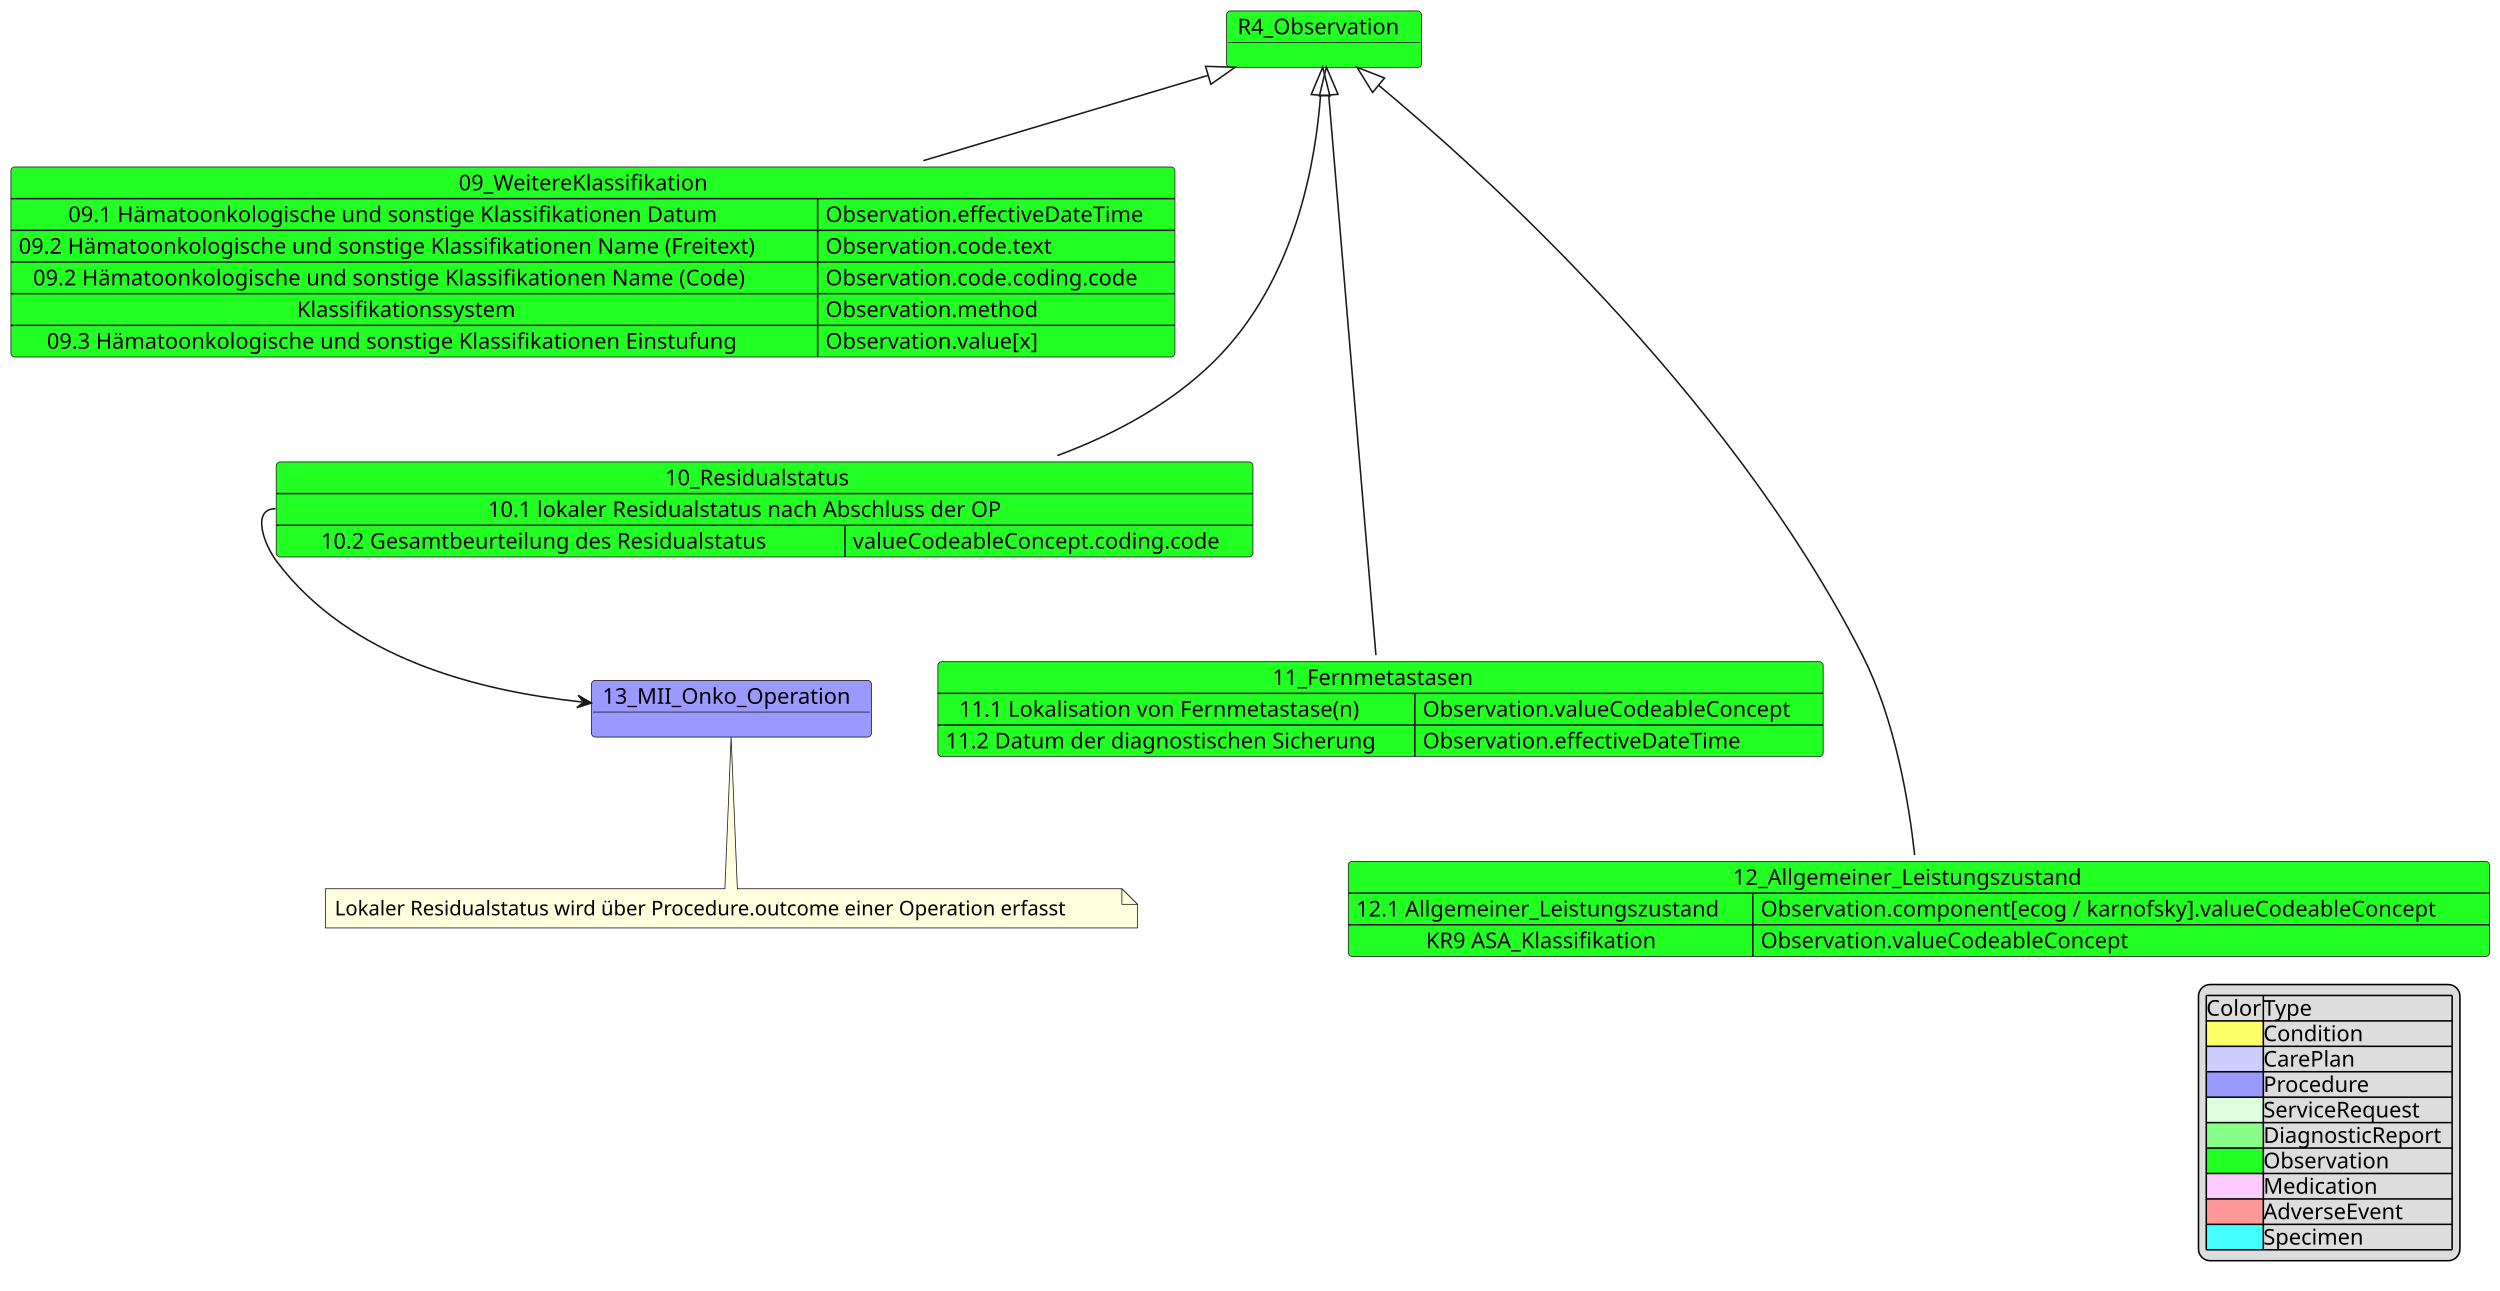
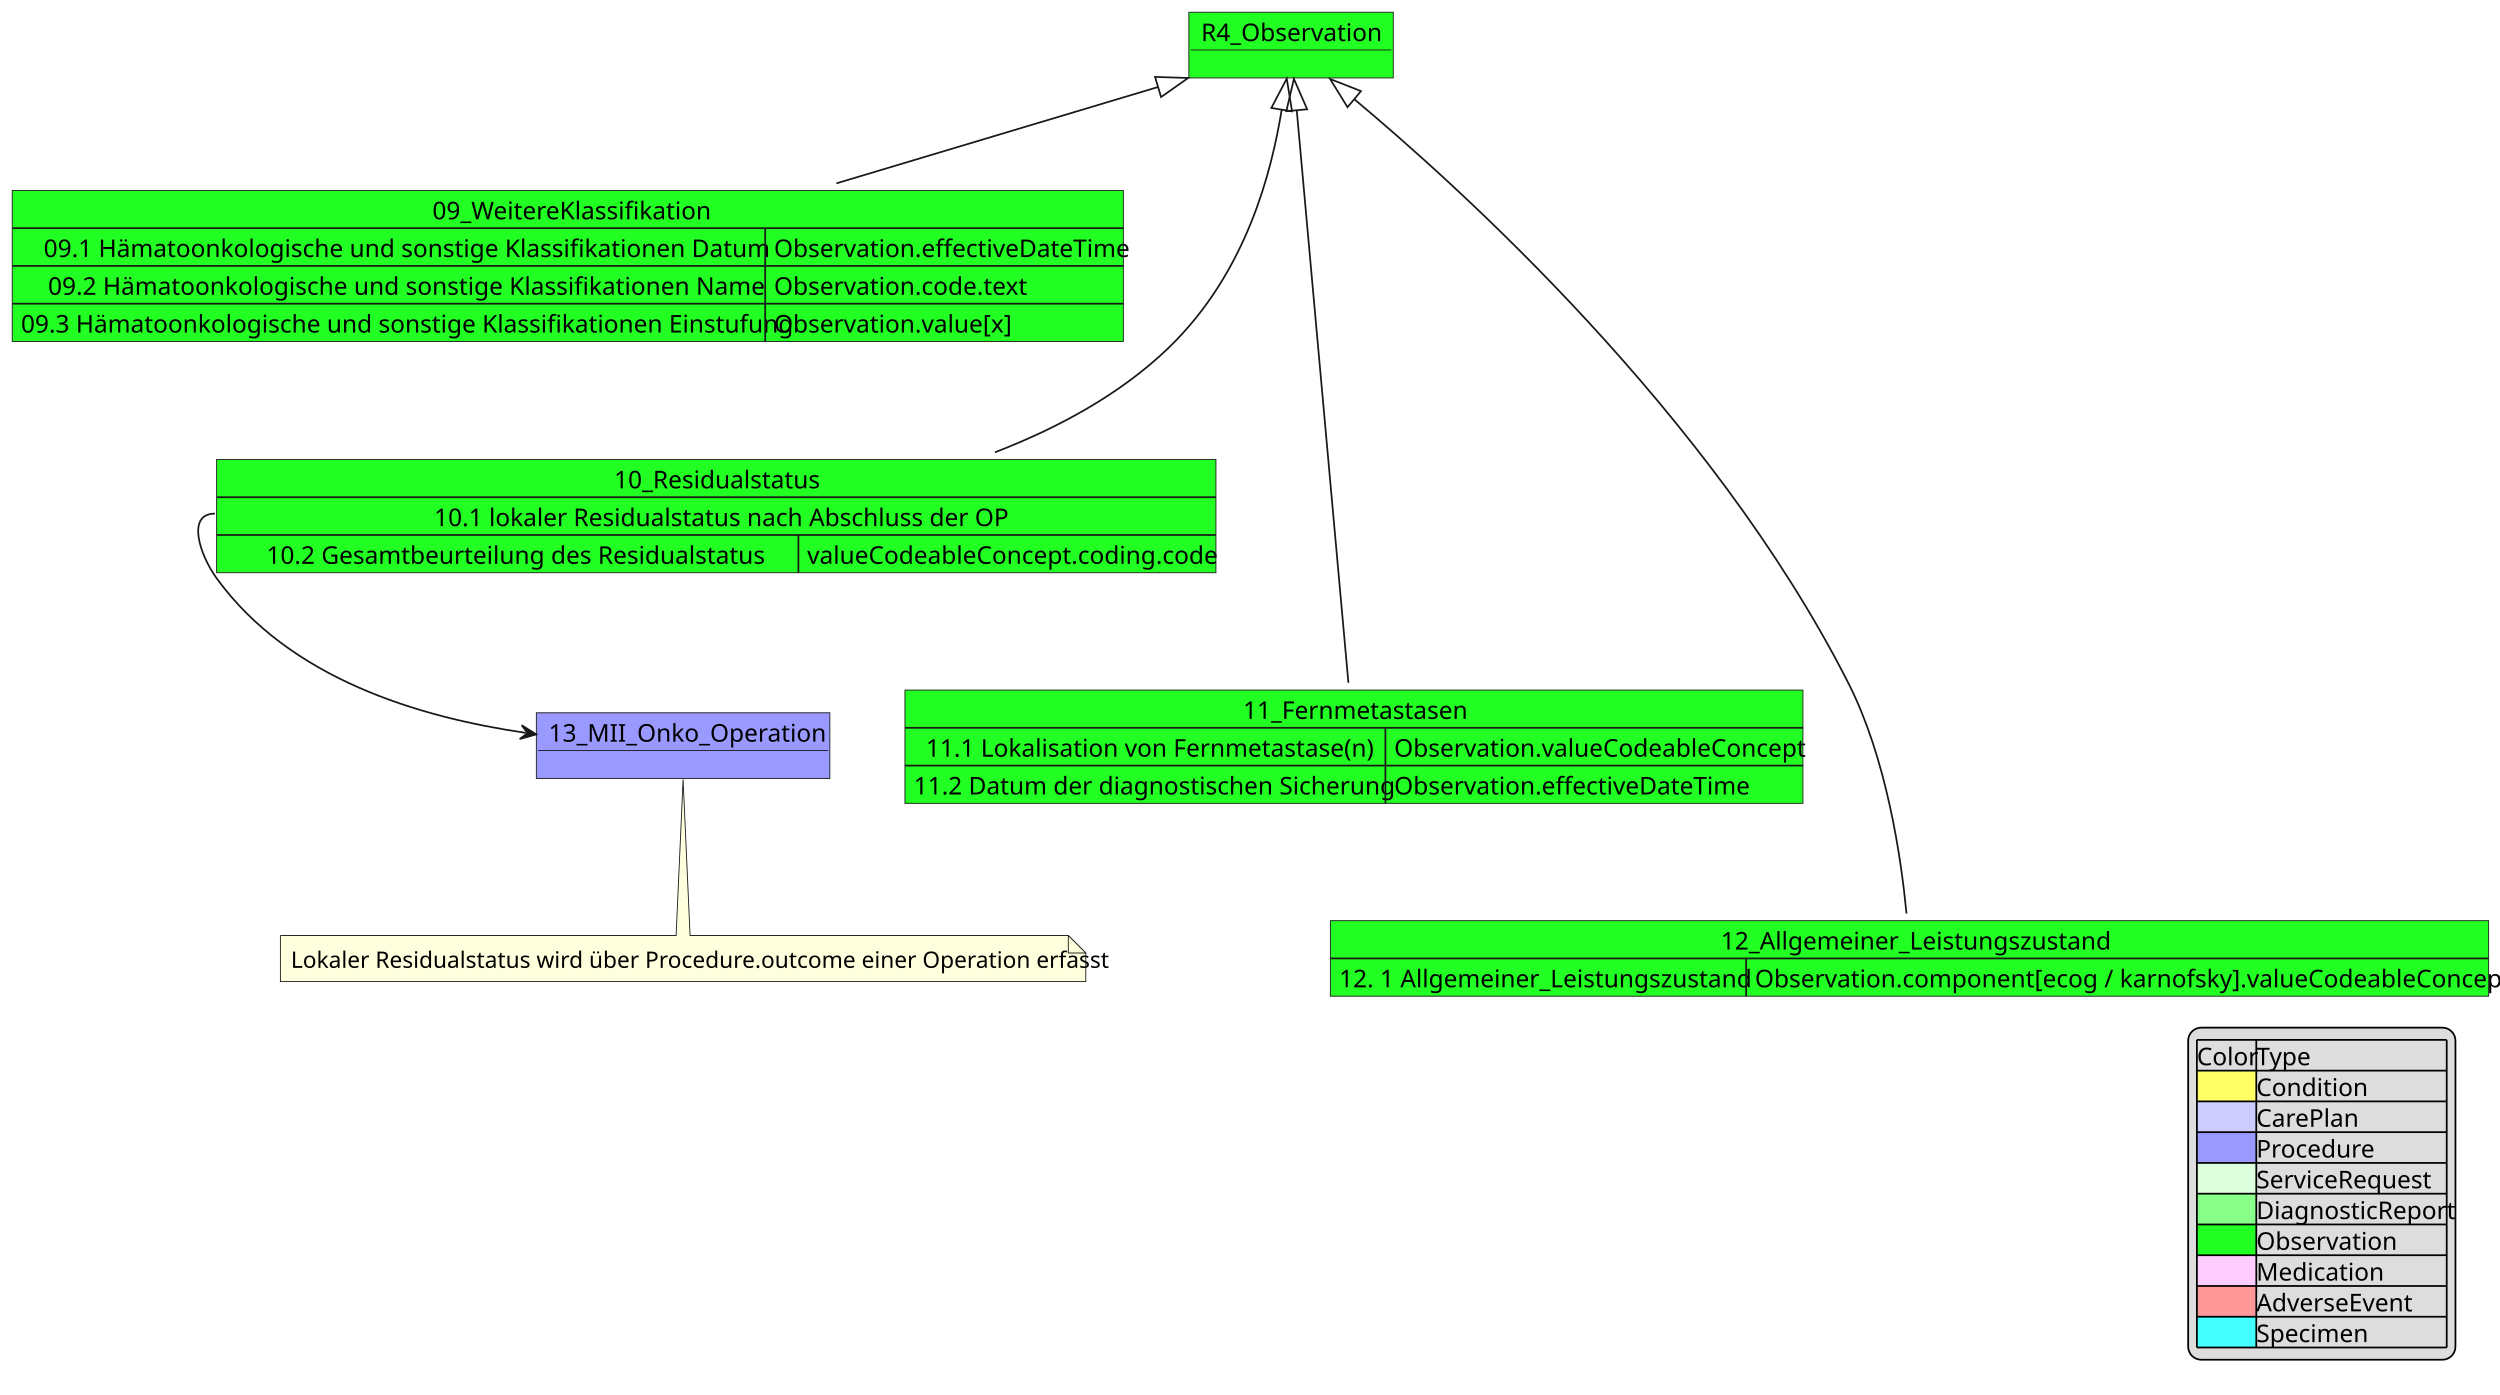
- <svg xmlns="http://www.w3.org/2000/svg" contentStyleType="text/css" data-diagram-type="CLASS" height="827px" preserveAspectRatio="none" style="width:1602px;height:827px;background:#FFFFFF;" version="1.1" viewBox="0 0 1602 827" width="1602px" zoomAndPan="magnify">
+ <svg xmlns="http://www.w3.org/2000/svg" contentStyleType="text/css" height="798px" preserveAspectRatio="none" style="width:1431px;height:798px;background:#FFFFFF;" version="1.1" viewBox="0 0 1431 798" width="1431px" zoomAndPan="magnify">
  <defs />
  <g>
-     <g class="entity" data-entity="R4_Observation" data-source-line="1" data-uid="ent0002" id="entity_R4_Observation">
-       <rect fill="#22FF22" height="36.297" rx="2.5" ry="2.5" style="stroke:#181818;stroke-width:0.5;" width="124.886" x="786" y="7" />
-       <text fill="#000000" font-family="sans-serif" font-size="14" lengthAdjust="spacing" textLength="110.886" x="793" y="21.995">R4_Observation</text>
-       <line style="stroke:#181818;stroke-width:0.5;" x1="787" x2="909.886" y1="27.297" y2="27.297" />
+     <g id="elem_R4_Observation">
+       <rect fill="#22FF22" height="37.609" style="stroke:#181818;stroke-width:0.5;" width="117" x="680.5" y="7" />
+       <text fill="#000000" font-family="sans-serif" font-size="14" lengthAdjust="spacing" textLength="103" x="687.5" y="23.533">R4_Observation</text>
+       <line style="stroke:#181818;stroke-width:0.5;" x1="681.5" x2="796.5" y1="28.609" y2="28.609" />
    </g>
-     <g class="entity" data-entity="09_WeitereKlassifikation" data-source-line="2" data-uid="ent0003" id="entity_09_WeitereKlassifikation">
-       <rect fill="#22FF22" height="121.781" rx="2.5" ry="2.5" style="stroke:#181818;stroke-width:0.5;" width="745.874" x="7" y="107" />
-       <text fill="#000000" font-family="sans-serif" font-size="14" lengthAdjust="spacing" textLength="172.081" x="293.897" y="121.995">09_WeitereKlassifikation</text>
-       <line style="stroke:#181818;stroke-width:1;" x1="7" x2="752.874" y1="127.297" y2="127.297" />
-       <text fill="#000000" font-family="sans-serif" font-size="14" lengthAdjust="spacing" textLength="443.454" x="43.753" y="142.292">09.1 Hämatoonkologische und sonstige Klassifikationen Datum</text>
-       <text fill="#000000" font-family="sans-serif" font-size="14" lengthAdjust="spacing" textLength="218.914" x="528.96" y="142.292">Observation.effectiveDateTime</text>
-       <line style="stroke:#181818;stroke-width:1;" x1="523.96" x2="523.96" y1="127.297" y2="147.594" />
-       <line style="stroke:#181818;stroke-width:1;" x1="7" x2="752.874" y1="147.594" y2="147.594" />
-       <text fill="#000000" font-family="sans-serif" font-size="14" lengthAdjust="spacing" textLength="506.96" x="12" y="162.589">09.2 Hämatoonkologische und sonstige Klassifikationen Name (Freitext)</text>
-       <text fill="#000000" font-family="sans-serif" font-size="14" lengthAdjust="spacing" textLength="155.791" x="528.96" y="162.589">Observation.code.text</text>
-       <line style="stroke:#181818;stroke-width:1;" x1="523.96" x2="523.96" y1="147.594" y2="167.891" />
-       <line style="stroke:#181818;stroke-width:1;" x1="7" x2="752.874" y1="167.891" y2="167.891" />
-       <text fill="#000000" font-family="sans-serif" font-size="14" lengthAdjust="spacing" textLength="488.612" x="21.174" y="182.886">09.2 Hämatoonkologische und sonstige Klassifikationen Name (Code)</text>
-       <text fill="#000000" font-family="sans-serif" font-size="14" lengthAdjust="spacing" textLength="212.926" x="528.96" y="182.886">Observation.code.coding.code</text>
-       <line style="stroke:#181818;stroke-width:1;" x1="523.96" x2="523.96" y1="167.891" y2="188.188" />
-       <line style="stroke:#181818;stroke-width:1;" x1="7" x2="752.874" y1="188.188" y2="188.188" />
-       <text fill="#000000" font-family="sans-serif" font-size="14" lengthAdjust="spacing" textLength="150.356" x="190.302" y="203.183">Klassifikationssystem</text>
-       <text fill="#000000" font-family="sans-serif" font-size="14" lengthAdjust="spacing" textLength="143.767" x="528.96" y="203.183">Observation.method</text>
-       <line style="stroke:#181818;stroke-width:1;" x1="523.96" x2="523.96" y1="188.188" y2="208.484" />
-       <line style="stroke:#181818;stroke-width:1;" x1="7" x2="752.874" y1="208.484" y2="208.484" />
-       <text fill="#000000" font-family="sans-serif" font-size="14" lengthAdjust="spacing" textLength="470.921" x="30.02" y="223.48">09.3 Hämatoonkologische und sonstige Klassifikationen Einstufung</text>
-       <text fill="#000000" font-family="sans-serif" font-size="14" lengthAdjust="spacing" textLength="147.15" x="528.96" y="223.48">Observation.value[x]</text>
-       <line style="stroke:#181818;stroke-width:1;" x1="523.96" x2="523.96" y1="208.484" y2="228.781" />
+     <g id="elem_09_WeitereKlassifikation">
+       <rect fill="#22FF22" height="86.438" style="stroke:#181818;stroke-width:0.5;" width="636" x="7" y="109" />
+       <text fill="#000000" font-family="sans-serif" font-size="14" lengthAdjust="spacing" textLength="155" x="247.5" y="125.533">09_WeitereKlassifikation</text>
+       <line style="stroke:#181818;stroke-width:1.0;" x1="7" x2="643" y1="130.609" y2="130.609" />
+       <text fill="#000000" font-family="sans-serif" font-size="14" lengthAdjust="spacing" textLength="395" x="25" y="147.143">09.1 Hämatoonkologische und sonstige Klassifikationen Datum</text>
+       <text fill="#000000" font-family="sans-serif" font-size="14" lengthAdjust="spacing" textLength="195" x="443" y="147.143">Observation.effectiveDateTime</text>
+       <line style="stroke:#181818;stroke-width:1.0;" x1="438" x2="438" y1="130.609" y2="152.219" />
+       <line style="stroke:#181818;stroke-width:1.0;" x1="7" x2="643" y1="152.219" y2="152.219" />
+       <text fill="#000000" font-family="sans-serif" font-size="14" lengthAdjust="spacing" textLength="390" x="27.5" y="168.752">09.2 Hämatoonkologische und sonstige Klassifikationen Name</text>
+       <text fill="#000000" font-family="sans-serif" font-size="14" lengthAdjust="spacing" textLength="138" x="443" y="168.752">Observation.code.text</text>
+       <line style="stroke:#181818;stroke-width:1.0;" x1="438" x2="438" y1="152.219" y2="173.828" />
+       <line style="stroke:#181818;stroke-width:1.0;" x1="7" x2="643" y1="173.828" y2="173.828" />
+       <text fill="#000000" font-family="sans-serif" font-size="14" lengthAdjust="spacing" textLength="421" x="12" y="190.361">09.3 Hämatoonkologische und sonstige Klassifikationen Einstufung</text>
+       <text fill="#000000" font-family="sans-serif" font-size="14" lengthAdjust="spacing" textLength="129" x="443" y="190.361">Observation.value[x]</text>
+       <line style="stroke:#181818;stroke-width:1.0;" x1="438" x2="438" y1="173.828" y2="195.438" />
    </g>
-     <g class="entity" data-entity="13_MII_Onko_Operation" data-source-line="11" data-uid="ent0005" id="entity_13_MII_Onko_Operation">
-       <rect fill="#9999FF" height="36.297" rx="2.5" ry="2.5" style="stroke:#181818;stroke-width:0.5;" width="179.389" x="379" y="436" />
-       <text fill="#000000" font-family="sans-serif" font-size="14" lengthAdjust="spacing" textLength="165.389" x="386" y="450.995">13_MII_Onko_Operation</text>
-       <line style="stroke:#181818;stroke-width:0.5;" x1="380" x2="557.389" y1="456.297" y2="456.297" />
+     <g id="elem_13_MII_Onko_Operation">
+       <rect fill="#9999FF" height="37.609" style="stroke:#181818;stroke-width:0.5;" width="168" x="307" y="408" />
+       <text fill="#000000" font-family="sans-serif" font-size="14" lengthAdjust="spacing" textLength="154" x="314" y="424.533">13_MII_Onko_Operation</text>
+       <line style="stroke:#181818;stroke-width:0.5;" x1="308" x2="474" y1="429.609" y2="429.609" />
    </g>
-     <g class="entity" data-entity="GMN6" data-source-line="13" data-uid="ent0007" id="entity_GMN6">
-       <path d="M208.5,569.5 L208.5,594.633 A0,0 0 0 0 208.5,594.633 L728.895,594.633 A0,0 0 0 0 728.895,594.633 L728.895,579.5 L718.895,569.5 L472.5,569.5 L468.5,472.26 L464.5,569.5 L208.5,569.5 A0,0 0 0 0 208.5,569.5" fill="#FEFFDD" style="stroke:#181818;stroke-width:0.5;" />
-       <path d="M718.895,569.5 L718.895,579.5 L728.895,579.5 L718.895,569.5" fill="#FEFFDD" style="stroke:#181818;stroke-width:0.5;" />
-       <text fill="#000000" font-family="sans-serif" font-size="13" lengthAdjust="spacing" textLength="499.396" x="214.5" y="586.567">Lokaler Residualstatus wird über Procedure.outcome einer Operation erfasst</text>
+     <g id="elem_GMN6">
+       <path d="M160.5,535.5 L160.5,561.852 A0,0 0 0 0 160.5,561.852 L621.5,561.852 A0,0 0 0 0 621.5,561.852 L621.5,545.5 L611.5,535.5 L395,535.5 L391,446.15 L387,535.5 L160.5,535.5 A0,0 0 0 0 160.5,535.5 " fill="#FEFFDD" style="stroke:#181818;stroke-width:0.5;" />
+       <path d="M611.5,535.5 L611.5,545.5 L621.5,545.5 L611.5,535.5 " fill="#FEFFDD" style="stroke:#181818;stroke-width:0.5;" />
+       <text fill="#000000" font-family="sans-serif" font-size="13" lengthAdjust="spacing" textLength="440" x="166.5" y="553.995">Lokaler Residualstatus wird über Procedure.outcome einer Operation erfasst</text>
    </g>
-     <g class="entity" data-entity="10_Residualstatus" data-source-line="16" data-uid="ent0009" id="entity_10_Residualstatus">
-       <rect fill="#22FF22" height="60.891" rx="2.5" ry="2.5" style="stroke:#181818;stroke-width:0.5;" width="625.876" x="177" y="296" />
-       <text fill="#000000" font-family="sans-serif" font-size="14" lengthAdjust="spacing" textLength="127.586" x="426.145" y="310.995">10_Residualstatus</text>
-       <line style="stroke:#181818;stroke-width:1;" x1="177" x2="802.876" y1="316.297" y2="316.297" />
-       <text fill="#000000" font-family="sans-serif" font-size="14" lengthAdjust="spacing" textLength="354.464" x="312.706" y="331.292">10.1 lokaler Residualstatus nach Abschluss der OP</text>
-       <line style="stroke:#181818;stroke-width:1;" x1="177" x2="802.876" y1="336.594" y2="336.594" />
-       <text fill="#000000" font-family="sans-serif" font-size="14" lengthAdjust="spacing" textLength="307.193" x="205.635" y="351.589">10.2 Gesamtbeurteilung des Residualstatus</text>
-       <text fill="#000000" font-family="sans-serif" font-size="14" lengthAdjust="spacing" textLength="251.412" x="546.464" y="351.589">valueCodeableConcept.coding.code</text>
-       <line style="stroke:#181818;stroke-width:1;" x1="541.464" x2="541.464" y1="336.594" y2="356.891" />
+     <g id="elem_10_Residualstatus">
+       <rect fill="#22FF22" height="64.828" style="stroke:#181818;stroke-width:0.5;" width="572" x="124" y="263" />
+       <text fill="#000000" font-family="sans-serif" font-size="14" lengthAdjust="spacing" textLength="117" x="351.5" y="279.533">10_Residualstatus</text>
+       <line style="stroke:#181818;stroke-width:1.0;" x1="124" x2="696" y1="284.609" y2="284.609" />
+       <text fill="#000000" font-family="sans-serif" font-size="14" lengthAdjust="spacing" textLength="323" x="248.5" y="301.143">10.1 lokaler Residualstatus nach Abschluss der OP</text>
+       <line style="stroke:#181818;stroke-width:1.0;" x1="124" x2="696" y1="306.219" y2="306.219" />
+       <text fill="#000000" font-family="sans-serif" font-size="14" lengthAdjust="spacing" textLength="276" x="152.5" y="322.752">10.2 Gesamtbeurteilung des Residualstatus</text>
+       <text fill="#000000" font-family="sans-serif" font-size="14" lengthAdjust="spacing" textLength="229" x="462" y="322.752">valueCodeableConcept.coding.code</text>
+       <line style="stroke:#181818;stroke-width:1.0;" x1="457" x2="457" y1="306.219" y2="327.828" />
    </g>
-     <g class="entity" data-entity="11_Fernmetastasen" data-source-line="23" data-uid="ent0012" id="entity_11_Fernmetastasen">
-       <rect fill="#22FF22" height="60.891" rx="2.5" ry="2.5" style="stroke:#181818;stroke-width:0.5;" width="567.292" x="601" y="424" />
-       <text fill="#000000" font-family="sans-serif" font-size="14" lengthAdjust="spacing" textLength="138.571" x="815.36" y="438.995">11_Fernmetastasen</text>
-       <line style="stroke:#181818;stroke-width:1;" x1="601" x2="1168.292" y1="444.297" y2="444.297" />
-       <text fill="#000000" font-family="sans-serif" font-size="14" lengthAdjust="spacing" textLength="278.448" x="614.596" y="459.292">11.1 Lokalisation von Fernmetastase(n)</text>
-       <text fill="#000000" font-family="sans-serif" font-size="14" lengthAdjust="spacing" textLength="251.651" x="911.641" y="459.292">Observation.valueCodeableConcept</text>
-       <line style="stroke:#181818;stroke-width:1;" x1="906.641" x2="906.641" y1="444.297" y2="464.594" />
-       <line style="stroke:#181818;stroke-width:1;" x1="601" x2="1168.292" y1="464.594" y2="464.594" />
-       <text fill="#000000" font-family="sans-serif" font-size="14" lengthAdjust="spacing" textLength="295.641" x="606" y="479.589">11.2 Datum der diagnostischen Sicherung</text>
-       <text fill="#000000" font-family="sans-serif" font-size="14" lengthAdjust="spacing" textLength="218.914" x="911.641" y="479.589">Observation.effectiveDateTime</text>
-       <line style="stroke:#181818;stroke-width:1;" x1="906.641" x2="906.641" y1="464.594" y2="484.891" />
+     <g id="elem_11_Fernmetastasen">
+       <rect fill="#22FF22" height="64.828" style="stroke:#181818;stroke-width:0.5;" width="514" x="518" y="395" />
+       <text fill="#000000" font-family="sans-serif" font-size="14" lengthAdjust="spacing" textLength="127" x="711.5" y="411.533">11_Fernmetastasen</text>
+       <line style="stroke:#181818;stroke-width:1.0;" x1="518" x2="1032" y1="416.609" y2="416.609" />
+       <text fill="#000000" font-family="sans-serif" font-size="14" lengthAdjust="spacing" textLength="251" x="530" y="433.143">11.1 Lokalisation von Fernmetastase(n)</text>
+       <text fill="#000000" font-family="sans-serif" font-size="14" lengthAdjust="spacing" textLength="229" x="798" y="433.143">Observation.valueCodeableConcept</text>
+       <line style="stroke:#181818;stroke-width:1.0;" x1="793" x2="793" y1="416.609" y2="438.219" />
+       <line style="stroke:#181818;stroke-width:1.0;" x1="518" x2="1032" y1="438.219" y2="438.219" />
+       <text fill="#000000" font-family="sans-serif" font-size="14" lengthAdjust="spacing" textLength="265" x="523" y="454.752">11.2 Datum der diagnostischen Sicherung</text>
+       <text fill="#000000" font-family="sans-serif" font-size="14" lengthAdjust="spacing" textLength="195" x="798" y="454.752">Observation.effectiveDateTime</text>
+       <line style="stroke:#181818;stroke-width:1.0;" x1="793" x2="793" y1="438.219" y2="459.828" />
    </g>
-     <g class="entity" data-entity="12_Allgemeiner_Leistungszustand" data-source-line="31" data-uid="ent0014" id="entity_12_Allgemeiner_Leistungszustand">
-       <rect fill="#22FF22" height="60.891" rx="2.5" ry="2.5" style="stroke:#181818;stroke-width:0.5;" width="731.32" x="864" y="552" />
-       <text fill="#000000" font-family="sans-serif" font-size="14" lengthAdjust="spacing" textLength="238.41" x="1110.455" y="566.995">12_Allgemeiner_Leistungszustand</text>
-       <line style="stroke:#181818;stroke-width:1;" x1="864" x2="1595.32" y1="572.297" y2="572.297" />
-       <text fill="#000000" font-family="sans-serif" font-size="14" lengthAdjust="spacing" textLength="249.218" x="869" y="587.292">12.1 Allgemeiner_Leistungszustand</text>
-       <text fill="#000000" font-family="sans-serif" font-size="14" lengthAdjust="spacing" textLength="462.103" x="1128.218" y="587.292">Observation.component[ecog / karnofsky].valueCodeableConcept</text>
-       <line style="stroke:#181818;stroke-width:1;" x1="1123.218" x2="1123.218" y1="572.297" y2="592.594" />
-       <line style="stroke:#181818;stroke-width:1;" x1="864" x2="1595.32" y1="592.594" y2="592.594" />
-       <text fill="#000000" font-family="sans-serif" font-size="14" lengthAdjust="spacing" textLength="159.756" x="913.731" y="607.589">KR9 ASA_Klassifikation</text>
-       <text fill="#000000" font-family="sans-serif" font-size="14" lengthAdjust="spacing" textLength="251.651" x="1128.218" y="607.589">Observation.valueCodeableConcept</text>
-       <line style="stroke:#181818;stroke-width:1;" x1="1123.218" x2="1123.218" y1="592.594" y2="612.891" />
+     <g id="elem_12_Allgemeiner_Leistungszustand">
+       <rect fill="#22FF22" height="43.219" style="stroke:#181818;stroke-width:0.5;" width="663" x="761.5" y="527" />
+       <text fill="#000000" font-family="sans-serif" font-size="14" lengthAdjust="spacing" textLength="216" x="985" y="543.533">12_Allgemeiner_Leistungszustand</text>
+       <line style="stroke:#181818;stroke-width:1.0;" x1="761.5" x2="1424.5" y1="548.609" y2="548.609" />
+       <text fill="#000000" font-family="sans-serif" font-size="14" lengthAdjust="spacing" textLength="228" x="766.5" y="565.143">12. 1 Allgemeiner_Leistungszustand</text>
+       <text fill="#000000" font-family="sans-serif" font-size="14" lengthAdjust="spacing" textLength="415" x="1004.5" y="565.143">Observation.component[ecog / karnofsky].valueCodeableConcept</text>
+       <line style="stroke:#181818;stroke-width:1.0;" x1="999.5" x2="999.5" y1="548.609" y2="570.219" />
    </g>
-     <g class="link" data-entity-1="R4_Observation" data-entity-2="09_WeitereKlassifikation" data-source-line="9" data-uid="lnk4" id="link_R4_Observation_09_WeitereKlassifikation">
-       <path codeLine="9" d="M774.217,48.256 C724.047,63.286 665.03,80.96 591.71,102.93" fill="none" id="R4_Observation-backto-09_WeitereKlassifikation" style="stroke:#181818;stroke-width:1;" />
-       <polygon fill="none" points="791.46,43.09,772.495,42.508,775.939,54.003,791.46,43.09" style="stroke:#181818;stroke-width:1;" />
+     <g id="link_R4_Observation_09_WeitereKlassifikation">
+       <path codeLine="7" d="M662.877,49.795 C610.527,65.475 548.88,83.94 478.74,104.95 " fill="none" id="R4_Observation-backto-09_WeitereKlassifikation" style="stroke:#181818;stroke-width:1.0;" />
+       <polygon fill="none" points="680.12,44.63,661.155,44.047,664.598,55.542,680.12,44.63" style="stroke:#181818;stroke-width:1.0;" />
    </g>
-     <g class="link" data-entity-1="10_Residualstatus" data-entity-2="13_MII_Onko_Operation" data-source-line="17" data-uid="lnk10" id="link_10_Residualstatus_13_MII_Onko_Operation">
-       <path d="M176.5,326 C161.38,326 168.41,347.92 177.5,360 C224,421.75 305.914,442.695 372.984,449.835" fill="none" id="10_Residualstatus-to-13_MII_Onko_Operation" style="stroke:#181818;stroke-width:1;" />
-       <polygon fill="#181818" points="378.95,450.47,370.424,445.54,373.978,449.941,369.577,453.495,378.95,450.47" style="stroke:#181818;stroke-width:1;" />
+     <g id="link_10_Residualstatus_13_MII_Onko_Operation">
+       <path d="M123,294 C106.55,294 114.34,317.69 124,331 C165.77,388.53 239.513,410.512 301.003,419.502 " fill="none" id="10_Residualstatus-to-13_MII_Onko_Operation" style="stroke:#181818;stroke-width:1.0;" />
+       <polygon fill="#181818" points="306.94,420.37,298.613,415.11,301.993,419.647,297.456,423.026,306.94,420.37" style="stroke:#181818;stroke-width:1.0;" />
    </g>
-     <g class="link" data-entity-1="R4_Observation" data-entity-2="10_Residualstatus" data-source-line="21" data-uid="lnk11" id="link_R4_Observation_10_Residualstatus">
-       <path codeLine="21" d="M846.216,61.017 C843.226,100.078 831.79,178.76 777.5,232 C749.83,259.13 714.2,278.35 677.5,291.96" fill="none" id="R4_Observation-backto-10_Residualstatus" style="stroke:#181818;stroke-width:1;" />
-       <polygon fill="none" points="847.59,43.07,840.234,60.559,852.199,61.475,847.59,43.07" style="stroke:#181818;stroke-width:1;" />
+     <g id="link_R4_Observation_10_Residualstatus">
+       <path codeLine="19" d="M733.642,62.765 C728.002,97.335 713.88,155.67 669,199 C641.35,225.7 605.59,244.99 569.51,258.9 " fill="none" id="R4_Observation-backto-10_Residualstatus" style="stroke:#181818;stroke-width:1.0;" />
+       <polygon fill="none" points="736.54,45,727.72,61.799,739.563,63.731,736.54,45" style="stroke:#181818;stroke-width:1.0;" />
    </g>
-     <g class="link" data-entity-1="R4_Observation" data-entity-2="11_Fernmetastasen" data-source-line="28" data-uid="lnk13" id="link_R4_Observation_11_Fernmetastasen">
-       <path codeLine="28" d="M851.444,60.936 C856.844,124.926 874.47,334 881.7,419.82" fill="none" id="R4_Observation-backto-11_Fernmetastasen" style="stroke:#181818;stroke-width:1;" />
-       <polygon fill="none" points="849.93,43,845.465,61.441,857.422,60.432,849.93,43" style="stroke:#181818;stroke-width:1;" />
+     <g id="link_R4_Observation_11_Fernmetastasen">
+       <path codeLine="26" d="M742.256,63.107 C747.816,124.777 764.42,308.77 771.83,390.84 " fill="none" id="R4_Observation-backto-11_Fernmetastasen" style="stroke:#181818;stroke-width:1.0;" />
+       <polygon fill="none" points="740.64,45.18,736.28,63.646,748.232,62.569,740.64,45.18" style="stroke:#181818;stroke-width:1.0;" />
    </g>
-     <g class="link" data-entity-1="R4_Observation" data-entity-2="12_Allgemeiner_Leistungszustand" data-source-line="36" data-uid="lnk15" id="link_R4_Observation_12_Allgemeiner_Leistungszustand">
-       <path codeLine="36" d="M883.383,54.617 C944.133,105.197 1107.1,249.74 1193.5,420 C1214.37,461.12 1223.23,514.2 1226.93,547.93" fill="none" id="R4_Observation-backto-12_Allgemeiner_Leistungszustand" style="stroke:#181818;stroke-width:1;" />
-       <polygon fill="none" points="869.55,43.1,879.544,59.228,887.222,50.006,869.55,43.1" style="stroke:#181818;stroke-width:1;" />
+     <g id="link_R4_Observation_12_Allgemeiner_Leistungszustand">
+       <path codeLine="33" d="M775.166,56.76 C833.866,105.87 979.44,236.28 1058,391 C1079.93,434.2 1088.22,490.97 1091.28,522.91 " fill="none" id="R4_Observation-backto-12_Allgemeiner_Leistungszustand" style="stroke:#181818;stroke-width:1.0;" />
+       <polygon fill="none" points="761.36,45.21,771.316,61.362,779.016,52.158,761.36,45.21" style="stroke:#181818;stroke-width:1.0;" />
    </g>
-     <g class="legend" data-source-line="38">
-       <rect fill="#DDDDDD" height="176.969" rx="7.5" ry="7.5" style="stroke:#000000;stroke-width:1;" width="167.534" x="1408.786" y="630.891" />
-       <text fill="#000000" font-family="sans-serif" font-size="14" lengthAdjust="spacing" textLength="36.552" x="1413.786" y="650.886">Color</text>
-       <text fill="#000000" font-family="sans-serif" font-size="14" lengthAdjust="spacing" textLength="34.337" x="1450.338" y="650.886">Type</text>
-       <rect fill="#FFFF66" height="16.297" style="stroke:none;stroke-width:1;" width="36.552" x="1413.786" y="654.188" />
-       <text fill="#000000" font-family="sans-serif" font-size="14" lengthAdjust="spacing" textLength="4.45" x="1413.786" y="667.183"> </text>
-       <text fill="#000000" font-family="sans-serif" font-size="14" lengthAdjust="spacing" textLength="66.808" x="1450.338" y="667.183">Condition</text>
-       <rect fill="#CCCCFF" height="16.297" style="stroke:none;stroke-width:1;" width="36.552" x="1413.786" y="670.484" />
-       <text fill="#000000" font-family="sans-serif" font-size="14" lengthAdjust="spacing" textLength="4.45" x="1413.786" y="683.48"> </text>
-       <text fill="#000000" font-family="sans-serif" font-size="14" lengthAdjust="spacing" textLength="62.508" x="1450.338" y="683.48">CarePlan</text>
-       <rect fill="#9999FF" height="16.297" style="stroke:none;stroke-width:1;" width="36.552" x="1413.786" y="686.781" />
-       <text fill="#000000" font-family="sans-serif" font-size="14" lengthAdjust="spacing" textLength="4.45" x="1413.786" y="699.776"> </text>
-       <text fill="#000000" font-family="sans-serif" font-size="14" lengthAdjust="spacing" textLength="71.203" x="1450.338" y="699.776">Procedure</text>
-       <rect fill="#DDFFDD" height="16.297" style="stroke:none;stroke-width:1;" width="36.552" x="1413.786" y="703.078" />
-       <text fill="#000000" font-family="sans-serif" font-size="14" lengthAdjust="spacing" textLength="4.45" x="1413.786" y="716.073"> </text>
-       <text fill="#000000" font-family="sans-serif" font-size="14" lengthAdjust="spacing" textLength="109.238" x="1450.338" y="716.073">ServiceRequest</text>
-       <rect fill="#88FF88" height="16.297" style="stroke:none;stroke-width:1;" width="36.552" x="1413.786" y="719.375" />
-       <text fill="#000000" font-family="sans-serif" font-size="14" lengthAdjust="spacing" textLength="4.45" x="1413.786" y="732.37"> </text>
-       <text fill="#000000" font-family="sans-serif" font-size="14" lengthAdjust="spacing" textLength="120.982" x="1450.338" y="732.37">DiagnosticReport</text>
-       <rect fill="#22FF22" height="16.297" style="stroke:none;stroke-width:1;" width="36.552" x="1413.786" y="735.672" />
-       <text fill="#000000" font-family="sans-serif" font-size="14" lengthAdjust="spacing" textLength="4.45" x="1413.786" y="748.667"> </text>
-       <text fill="#000000" font-family="sans-serif" font-size="14" lengthAdjust="spacing" textLength="85.251" x="1450.338" y="748.667">Observation</text>
-       <rect fill="#FFCCFF" height="16.297" style="stroke:none;stroke-width:1;" width="36.552" x="1413.786" y="751.969" />
-       <text fill="#000000" font-family="sans-serif" font-size="14" lengthAdjust="spacing" textLength="4.45" x="1413.786" y="764.964"> </text>
-       <text fill="#000000" font-family="sans-serif" font-size="14" lengthAdjust="spacing" textLength="76.562" x="1450.338" y="764.964">Medication</text>
-       <rect fill="#FF9999" height="16.297" style="stroke:none;stroke-width:1;" width="36.552" x="1413.786" y="768.266" />
-       <text fill="#000000" font-family="sans-serif" font-size="14" lengthAdjust="spacing" textLength="4.45" x="1413.786" y="781.261"> </text>
-       <text fill="#000000" font-family="sans-serif" font-size="14" lengthAdjust="spacing" textLength="97.132" x="1450.338" y="781.261">AdverseEvent</text>
-       <rect fill="#44FFFF" height="16.297" style="stroke:none;stroke-width:1;" width="36.552" x="1413.786" y="784.562" />
-       <text fill="#000000" font-family="sans-serif" font-size="14" lengthAdjust="spacing" textLength="4.45" x="1413.786" y="797.558"> </text>
-       <text fill="#000000" font-family="sans-serif" font-size="14" lengthAdjust="spacing" textLength="69.098" x="1450.338" y="797.558">Specimen</text>
-       <line style="stroke:#000000;stroke-width:1;" x1="1413.786" x2="1571.32" y1="637.891" y2="637.891" />
-       <line style="stroke:#000000;stroke-width:1;" x1="1413.786" x2="1571.32" y1="654.188" y2="654.188" />
-       <line style="stroke:#000000;stroke-width:1;" x1="1413.786" x2="1571.32" y1="670.484" y2="670.484" />
-       <line style="stroke:#000000;stroke-width:1;" x1="1413.786" x2="1571.32" y1="686.781" y2="686.781" />
-       <line style="stroke:#000000;stroke-width:1;" x1="1413.786" x2="1571.32" y1="703.078" y2="703.078" />
-       <line style="stroke:#000000;stroke-width:1;" x1="1413.786" x2="1571.32" y1="719.375" y2="719.375" />
-       <line style="stroke:#000000;stroke-width:1;" x1="1413.786" x2="1571.32" y1="735.672" y2="735.672" />
-       <line style="stroke:#000000;stroke-width:1;" x1="1413.786" x2="1571.32" y1="751.969" y2="751.969" />
-       <line style="stroke:#000000;stroke-width:1;" x1="1413.786" x2="1571.32" y1="768.266" y2="768.266" />
-       <line style="stroke:#000000;stroke-width:1;" x1="1413.786" x2="1571.32" y1="784.562" y2="784.562" />
-       <line style="stroke:#000000;stroke-width:1;" x1="1413.786" x2="1571.32" y1="800.859" y2="800.859" />
-       <line style="stroke:#000000;stroke-width:1;" x1="1413.786" x2="1413.786" y1="637.891" y2="800.859" />
-       <line style="stroke:#000000;stroke-width:1;" x1="1450.338" x2="1450.338" y1="637.891" y2="800.859" />
-       <line style="stroke:#000000;stroke-width:1;" x1="1571.32" x2="1571.32" y1="637.891" y2="800.859" />
-     </g>
+     <rect fill="#DDDDDD" height="190.094" id="_legend" rx="7.5" ry="7.5" style="stroke:#000000;stroke-width:1.0;" width="153" x="1252.5" y="588.219" />
+     <text fill="#000000" font-family="sans-serif" font-size="14" lengthAdjust="spacing" textLength="34" x="1257.5" y="609.752">Color</text>
+     <text fill="#000000" font-family="sans-serif" font-size="14" lengthAdjust="spacing" textLength="32" x="1291.5" y="609.752">Type</text>
+     <rect fill="#FFFF66" height="17.609" style="stroke:none;stroke-width:1.0;" width="34" x="1257.5" y="612.828" />
+     <text fill="#000000" font-family="sans-serif" font-size="14" lengthAdjust="spacing" textLength="4" x="1257.5" y="627.361"> </text>
+     <text fill="#000000" font-family="sans-serif" font-size="14" lengthAdjust="spacing" textLength="60" x="1291.5" y="627.361">Condition</text>
+     <rect fill="#CCCCFF" height="17.609" style="stroke:none;stroke-width:1.0;" width="34" x="1257.5" y="630.438" />
+     <text fill="#000000" font-family="sans-serif" font-size="14" lengthAdjust="spacing" textLength="4" x="1257.5" y="644.971"> </text>
+     <text fill="#000000" font-family="sans-serif" font-size="14" lengthAdjust="spacing" textLength="59" x="1291.5" y="644.971">CarePlan</text>
+     <rect fill="#9999FF" height="17.609" style="stroke:none;stroke-width:1.0;" width="34" x="1257.5" y="648.047" />
+     <text fill="#000000" font-family="sans-serif" font-size="14" lengthAdjust="spacing" textLength="4" x="1257.5" y="662.58"> </text>
+     <text fill="#000000" font-family="sans-serif" font-size="14" lengthAdjust="spacing" textLength="66" x="1291.5" y="662.58">Procedure</text>
+     <rect fill="#DDFFDD" height="17.609" style="stroke:none;stroke-width:1.0;" width="34" x="1257.5" y="665.656" />
+     <text fill="#000000" font-family="sans-serif" font-size="14" lengthAdjust="spacing" textLength="4" x="1257.5" y="680.189"> </text>
+     <text fill="#000000" font-family="sans-serif" font-size="14" lengthAdjust="spacing" textLength="100" x="1291.5" y="680.189">ServiceRequest</text>
+     <rect fill="#88FF88" height="17.609" style="stroke:none;stroke-width:1.0;" width="34" x="1257.5" y="683.266" />
+     <text fill="#000000" font-family="sans-serif" font-size="14" lengthAdjust="spacing" textLength="4" x="1257.5" y="697.799"> </text>
+     <text fill="#000000" font-family="sans-serif" font-size="14" lengthAdjust="spacing" textLength="109" x="1291.5" y="697.799">DiagnosticReport</text>
+     <rect fill="#22FF22" height="17.609" style="stroke:none;stroke-width:1.0;" width="34" x="1257.5" y="700.875" />
+     <text fill="#000000" font-family="sans-serif" font-size="14" lengthAdjust="spacing" textLength="4" x="1257.5" y="715.408"> </text>
+     <text fill="#000000" font-family="sans-serif" font-size="14" lengthAdjust="spacing" textLength="77" x="1291.5" y="715.408">Observation</text>
+     <rect fill="#FFCCFF" height="17.609" style="stroke:none;stroke-width:1.0;" width="34" x="1257.5" y="718.484" />
+     <text fill="#000000" font-family="sans-serif" font-size="14" lengthAdjust="spacing" textLength="4" x="1257.5" y="733.018"> </text>
+     <text fill="#000000" font-family="sans-serif" font-size="14" lengthAdjust="spacing" textLength="68" x="1291.5" y="733.018">Medication</text>
+     <rect fill="#FF9999" height="17.609" style="stroke:none;stroke-width:1.0;" width="34" x="1257.5" y="736.094" />
+     <text fill="#000000" font-family="sans-serif" font-size="14" lengthAdjust="spacing" textLength="4" x="1257.5" y="750.627"> </text>
+     <text fill="#000000" font-family="sans-serif" font-size="14" lengthAdjust="spacing" textLength="88" x="1291.5" y="750.627">AdverseEvent</text>
+     <rect fill="#44FFFF" height="17.609" style="stroke:none;stroke-width:1.0;" width="34" x="1257.5" y="753.703" />
+     <text fill="#000000" font-family="sans-serif" font-size="14" lengthAdjust="spacing" textLength="4" x="1257.5" y="768.236"> </text>
+     <text fill="#000000" font-family="sans-serif" font-size="14" lengthAdjust="spacing" textLength="62" x="1291.5" y="768.236">Specimen</text>
+     <line style="stroke:#000000;stroke-width:1.0;" x1="1257.5" x2="1400.5" y1="595.219" y2="595.219" />
+     <line style="stroke:#000000;stroke-width:1.0;" x1="1257.5" x2="1400.5" y1="612.828" y2="612.828" />
+     <line style="stroke:#000000;stroke-width:1.0;" x1="1257.5" x2="1400.5" y1="630.438" y2="630.438" />
+     <line style="stroke:#000000;stroke-width:1.0;" x1="1257.5" x2="1400.5" y1="648.047" y2="648.047" />
+     <line style="stroke:#000000;stroke-width:1.0;" x1="1257.5" x2="1400.5" y1="665.656" y2="665.656" />
+     <line style="stroke:#000000;stroke-width:1.0;" x1="1257.5" x2="1400.5" y1="683.266" y2="683.266" />
+     <line style="stroke:#000000;stroke-width:1.0;" x1="1257.5" x2="1400.5" y1="700.875" y2="700.875" />
+     <line style="stroke:#000000;stroke-width:1.0;" x1="1257.5" x2="1400.5" y1="718.484" y2="718.484" />
+     <line style="stroke:#000000;stroke-width:1.0;" x1="1257.5" x2="1400.5" y1="736.094" y2="736.094" />
+     <line style="stroke:#000000;stroke-width:1.0;" x1="1257.5" x2="1400.5" y1="753.703" y2="753.703" />
+     <line style="stroke:#000000;stroke-width:1.0;" x1="1257.5" x2="1400.5" y1="771.312" y2="771.312" />
+     <line style="stroke:#000000;stroke-width:1.0;" x1="1257.5" x2="1257.5" y1="595.219" y2="771.312" />
+     <line style="stroke:#000000;stroke-width:1.0;" x1="1291.5" x2="1291.5" y1="595.219" y2="771.312" />
+     <line style="stroke:#000000;stroke-width:1.0;" x1="1400.5" x2="1400.5" y1="595.219" y2="771.312" />
  </g>
</svg>
